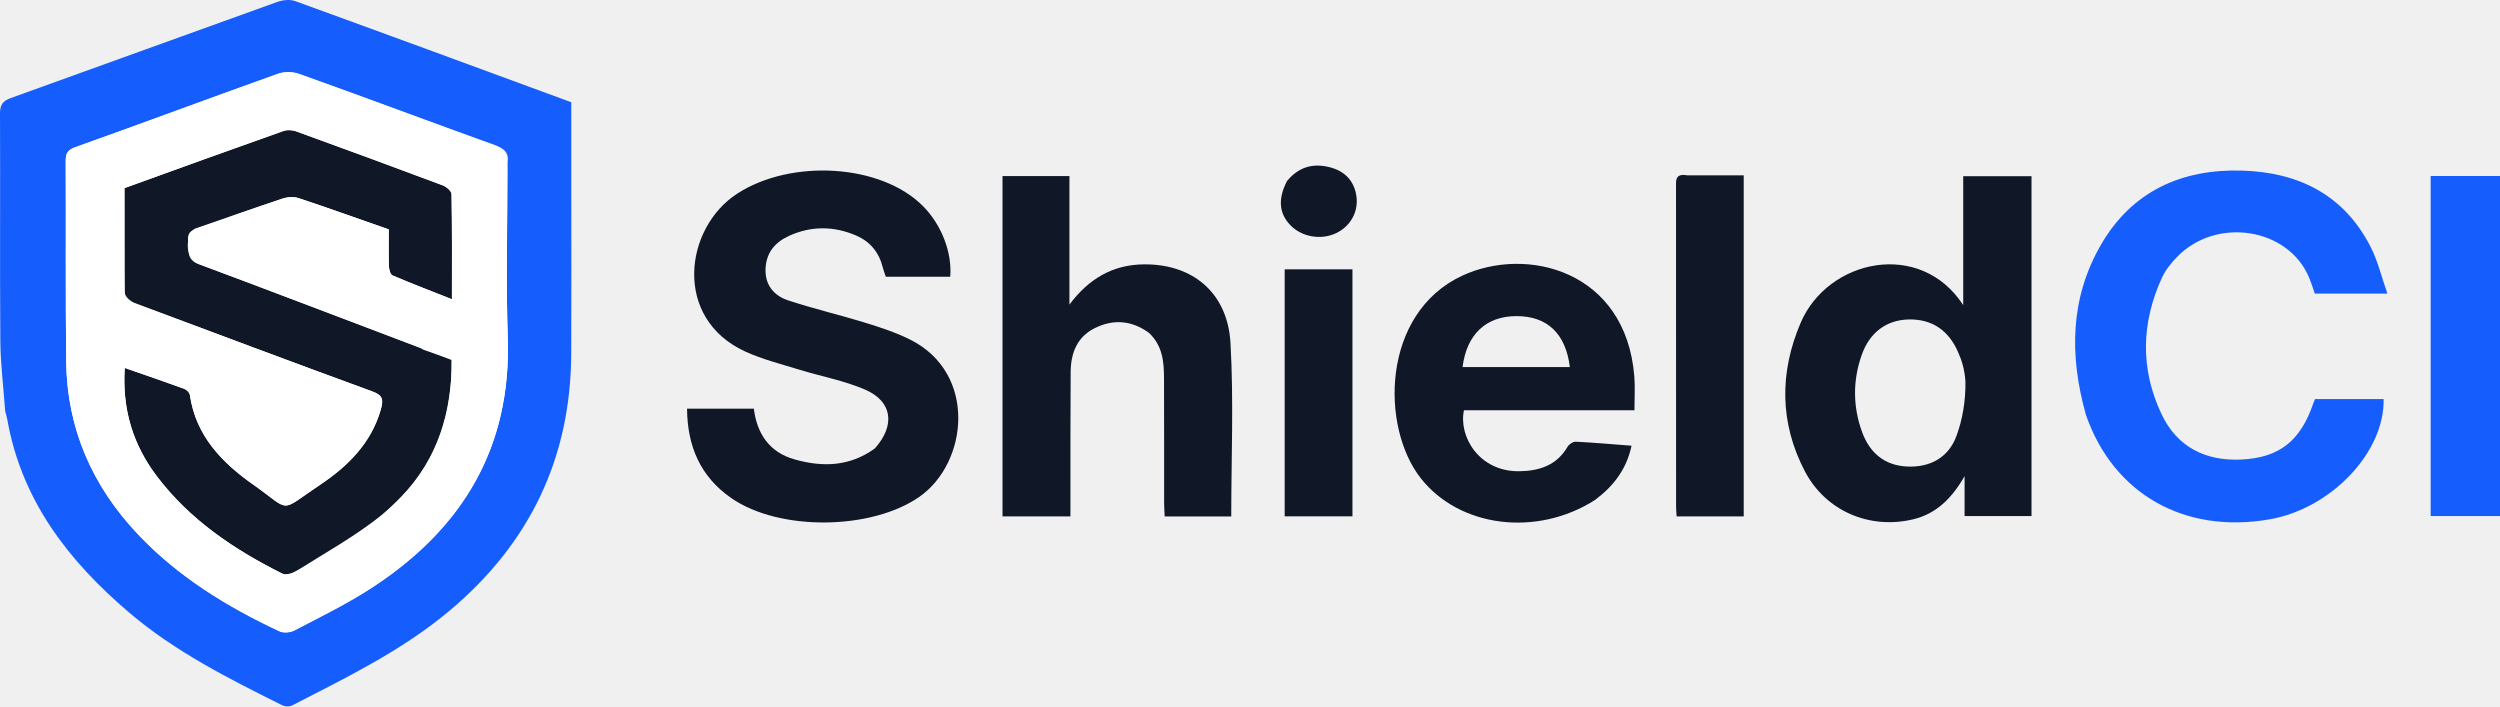
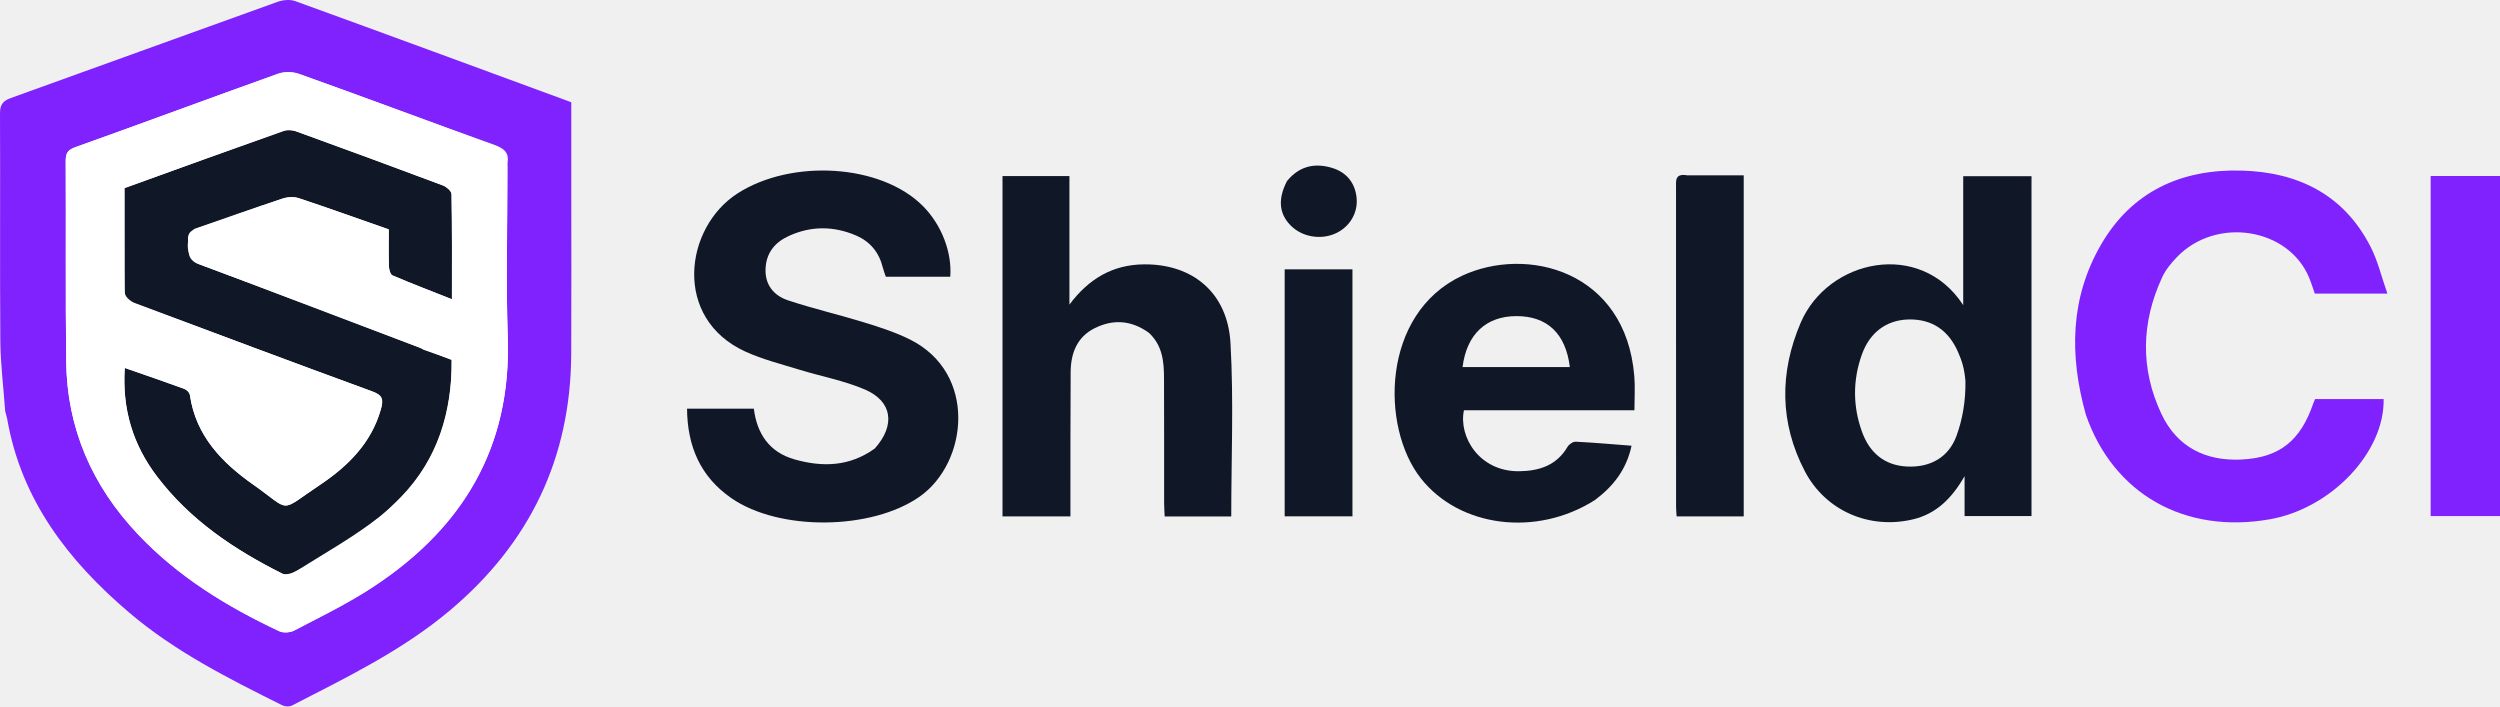
<svg xmlns="http://www.w3.org/2000/svg" version="1.1" id="Layer_1" x="0px" y="0px" enable-background="new 0 0 1024 1024" viewBox="86.15 375.81 900.85 254.55">
  <path fill="none" opacity="1" stroke="none" d=" M545,1025   C363.333,1025 182.167,1025 1,1025   C1,683.667 1,342.333 1,1   C342.333,1 683.667,1 1025,1   C1025,342.333 1025,683.667 1025,1025   C865.167,1025 705.333,1025 545,1025  M88.024,524.339   C88.263,525.131 88.589,525.908 88.73,526.717   C93.826,556.02 110.756,577.874 132.705,596.555   C149.284,610.667 168.575,620.332 187.871,629.964   C188.824,630.44 190.418,630.523 191.334,630.051   C211.101,619.878 231.139,610.198 248.346,595.706   C277.027,571.551 291.795,540.92 291.986,503.384   C292.089,483.228 292.004,463.071 292.004,442.914   C292.004,432.769 292.004,422.624 292.004,412.651   C258.636,400.39 225.624,388.217 192.549,376.219   C190.682,375.542 188.106,375.777 186.175,376.469   C154.127,387.954 122.142,399.615 90.1,411.115   C87.197,412.156 86.137,413.5 86.152,416.692   C86.281,444.011 86.066,471.332 86.273,498.65   C86.336,506.926 87.394,515.195 88.024,524.339  M401.104,537.667   C392.226,544.008 382.489,544.176 372.49,541.36   C363.301,538.773 358.892,531.998 357.787,523.059   C349.552,523.059 341.779,523.059 333.716,523.059   C333.832,536.594 338.492,547.55 349.653,555.288   C367.005,567.321 400.299,566.856 417.517,554.776   C434.97,542.53 438.393,510.296 414.07,498.155   C408.912,495.581 403.324,493.769 397.793,492.062   C388.61,489.229 379.216,487.059 370.103,484.032   C365.073,482.361 361.788,478.551 362.008,472.702   C362.227,466.9 365.393,463.111 370.461,460.805   C378.474,457.157 386.618,457.232 394.638,460.676   C399.646,462.826 402.889,466.708 404.224,472.09   C404.529,473.319 405.007,474.506 405.342,475.518   C413.338,475.518 420.966,475.518 428.571,475.518   C429.24,466.672 425.405,456.826 418.782,450.126   C403.652,434.822 371.241,432.987 351.802,445.58   C332.752,457.921 328.49,490.57 354.811,502.537   C360.959,505.332 367.634,507.001 374.123,509.003   C382.036,511.443 390.33,512.944 397.878,516.2   C407.717,520.445 408.875,529.042 401.104,537.667  M837.896,525.635   C847.665,553.847 873.393,568.344 904.079,562.926   C926.226,559.016 945.463,538.745 945.069,519.604   C936.818,519.604 928.565,519.604 920.353,519.604   C920.08,520.273 919.868,520.723 919.708,521.19   C915.123,534.6 907.604,540.717 893.857,541.396   C880.878,542.036 870.585,536.873 864.971,524.915   C857.329,508.639 857.729,492.045 865.255,475.742   C866.482,473.085 868.47,470.66 870.516,468.519   C884.636,453.74 910.778,457.833 918.244,475.928   C919.047,477.874 919.666,479.897 920.273,481.611   C928.887,481.611 937.139,481.611 946.423,481.611   C944.302,475.576 942.973,469.838 940.373,464.749   C930.755,445.918 914.266,437.844 893.938,437.279   C872.235,436.675 854.355,444.735 843.211,463.999   C832.086,483.228 831.792,503.876 837.896,525.635  M818.186,537.5   C818.186,504.764 818.186,472.027 818.186,439.307   C809.735,439.307 801.833,439.307 793.574,439.307   C793.574,454.809 793.574,470.005 793.574,485.755   C778.083,461.935 744.768,469.224 734.982,492.164   C727.335,510.091 727.407,528.192 736.498,545.601   C743.985,559.938 759.783,566.665 775.42,562.967   C783.557,561.043 789.256,555.783 794.067,547.378   C794.067,553.201 794.067,557.448 794.067,561.779   C802.299,561.779 810.167,561.779 818.186,561.779   C818.186,553.8 818.186,546.15 818.186,537.5  M500.448,496.008   C505.15,500.439 505.564,506.283 505.593,512.161   C505.668,527.158 505.613,542.155 505.629,557.152   C505.631,558.738 505.762,560.324 505.834,561.923   C514.082,561.923 521.859,561.923 529.82,561.923   C529.82,540.96 530.729,520.132 529.546,499.424   C528.51,481.305 515.952,470.935 498.435,471.066   C487.097,471.152 478.483,476.25 471.509,485.558   C471.509,470.091 471.509,454.625 471.509,439.256   C463.043,439.256 455.275,439.256 447.393,439.256   C447.393,480.25 447.393,520.984 447.393,561.899   C455.563,561.899 463.482,561.899 471.871,561.899   C471.871,560.073 471.869,558.454 471.871,556.835   C471.888,541.172 471.841,525.508 471.952,509.846   C472,503.133 474.215,497.263 480.565,494.09   C487.145,490.801 493.734,491.098 500.448,496.008  M661.221,555.761   C667.627,550.912 672.253,544.893 674.067,536.419   C667.139,535.889 660.552,535.299 653.951,534.974   C652.978,534.926 651.532,535.897 651.003,536.804   C647.079,543.536 640.74,545.523 633.616,545.614   C619.058,545.799 611.668,533.003 613.671,523.638   C634.025,523.638 654.453,523.638 675.104,523.638   C675.104,519.345 675.379,515.361 675.061,511.424   C671.971,473.163 636.161,464.351 612.993,475.174   C583.914,488.759 583.527,529.69 598.173,548.22   C612.076,565.81 639.784,569.435 661.221,555.761  M693.699,438.994   C689.635,438.191 690.085,440.923 690.087,443.479   C690.11,481.785 690.101,520.092 690.111,558.399   C690.111,559.517 690.23,560.636 690.302,561.899   C698.52,561.899 706.437,561.899 714.484,561.899   C714.484,520.841 714.484,480 714.484,438.993   C707.644,438.993 701.152,438.993 693.699,438.994  M987.003,461.5   C987.003,454.068 987.003,446.636 987.003,439.235   C978.322,439.235 970.226,439.235 962.016,439.235   C962.016,480.209 962.016,520.948 962.016,561.774   C970.431,561.774 978.631,561.774 987.003,561.774   C987.003,528.463 987.003,495.481 987.003,461.5  M549.07,520.5   C549.07,534.269 549.07,548.039 549.07,561.862   C557.528,561.862 565.444,561.862 573.495,561.862   C573.495,532.074 573.495,502.539 573.495,472.854   C565.261,472.854 557.322,472.854 549.07,472.854   C549.07,488.56 549.07,504.03 549.07,520.5  M549.701,441.356   C546.571,447.498 547.035,452.699 551.09,456.922   C555.213,461.216 562.167,462.429 567.642,459.809   C572.671,457.403 575.595,452.342 574.964,446.857   C574.351,441.531 571.226,437.896 566.306,436.36   C560.18,434.448 554.478,435.465 549.701,441.356  z" />
-   <path fill="#155dfc" opacity="1" stroke="none" d=" M88.01,523.903   C87.394,515.195 86.336,506.926 86.273,498.65   C86.066,471.332 86.281,444.011 86.152,416.692   C86.137,413.5 87.197,412.156 90.1,411.115   C122.142,399.615 154.127,387.954 186.175,376.469   C188.106,375.777 190.682,375.542 192.549,376.219   C225.624,388.217 258.636,400.39 292.004,412.651   C292.004,422.624 292.004,432.769 292.004,442.914   C292.004,463.071 292.089,483.228 291.986,503.384   C291.795,540.92 277.027,571.551 248.346,595.706   C231.139,610.198 211.101,619.878 191.334,630.051   C190.418,630.523 188.824,630.44 187.871,629.964   C168.575,620.332 149.284,610.667 132.705,596.555   C110.756,577.874 93.826,556.02 88.73,526.717   C88.589,525.908 88.263,525.131 88.01,523.903  M269,434.771   C269.762,430.97 267.948,429.325 264.431,428.061   C240.85,419.59 217.374,410.83 193.788,402.373   C191.579,401.581 188.599,401.558 186.396,402.347   C162.047,411.064 137.812,420.096 113.455,428.789   C110.475,429.852 109.809,431.163 109.824,434.038   C109.948,458.02 109.728,482.005 110.001,505.985   C110.279,530.372 119.486,551.206 136.274,568.762   C150.641,583.785 167.997,594.485 186.676,603.181   C188.161,603.873 190.596,603.81 192.056,603.059   C200.833,598.546 209.743,594.186 218.077,588.934   C251.94,567.592 270.652,537.884 269.129,496.667   C268.38,476.376 268.999,456.035 269,434.771  z" />
+   <path fill="#7F22FE" opacity="1" stroke="none" d=" M88.01,523.903   C87.394,515.195 86.336,506.926 86.273,498.65   C86.066,471.332 86.281,444.011 86.152,416.692   C86.137,413.5 87.197,412.156 90.1,411.115   C122.142,399.615 154.127,387.954 186.175,376.469   C188.106,375.777 190.682,375.542 192.549,376.219   C225.624,388.217 258.636,400.39 292.004,412.651   C292.004,422.624 292.004,432.769 292.004,442.914   C292.004,463.071 292.089,483.228 291.986,503.384   C291.795,540.92 277.027,571.551 248.346,595.706   C231.139,610.198 211.101,619.878 191.334,630.051   C190.418,630.523 188.824,630.44 187.871,629.964   C168.575,620.332 149.284,610.667 132.705,596.555   C110.756,577.874 93.826,556.02 88.73,526.717   C88.589,525.908 88.263,525.131 88.01,523.903  M269,434.771   C269.762,430.97 267.948,429.325 264.431,428.061   C240.85,419.59 217.374,410.83 193.788,402.373   C191.579,401.581 188.599,401.558 186.396,402.347   C162.047,411.064 137.812,420.096 113.455,428.789   C110.475,429.852 109.809,431.163 109.824,434.038   C109.948,458.02 109.728,482.005 110.001,505.985   C110.279,530.372 119.486,551.206 136.274,568.762   C150.641,583.785 167.997,594.485 186.676,603.181   C188.161,603.873 190.596,603.81 192.056,603.059   C200.833,598.546 209.743,594.186 218.077,588.934   C251.94,567.592 270.652,537.884 269.129,496.667   C268.38,476.376 268.999,456.035 269,434.771  z" />
  <path fill="#101828" opacity="1" stroke="none" d=" M401.38,537.415   C408.875,529.042 407.717,520.445 397.878,516.2   C390.33,512.944 382.036,511.443 374.123,509.003   C367.634,507.001 360.959,505.332 354.811,502.537   C328.49,490.57 332.752,457.921 351.802,445.58   C371.241,432.987 403.652,434.822 418.782,450.126   C425.405,456.826 429.24,466.672 428.571,475.518   C420.966,475.518 413.338,475.518 405.342,475.518   C405.007,474.506 404.529,473.319 404.224,472.09   C402.889,466.708 399.646,462.826 394.638,460.676   C386.618,457.232 378.474,457.157 370.461,460.805   C365.393,463.111 362.227,466.9 362.008,472.702   C361.788,478.551 365.073,482.361 370.103,484.032   C379.216,487.059 388.61,489.229 397.793,492.062   C403.324,493.769 408.912,495.581 414.07,498.155   C438.393,510.296 434.97,542.53 417.517,554.776   C400.299,566.856 367.005,567.321 349.653,555.288   C338.492,547.55 333.832,536.594 333.716,523.059   C341.779,523.059 349.552,523.059 357.787,523.059   C358.892,531.998 363.301,538.773 372.49,541.36   C382.489,544.176 392.226,544.008 401.38,537.415  z" />
-   <path fill="#155dfc" opacity="1" stroke="none" d=" M837.775,525.256   C831.792,503.876 832.086,483.228 843.211,463.999   C854.355,444.735 872.235,436.675 893.938,437.279   C914.266,437.844 930.755,445.918 940.373,464.749   C942.973,469.838 944.302,475.576 946.423,481.611   C937.139,481.611 928.887,481.611 920.273,481.611   C919.666,479.897 919.047,477.874 918.244,475.928   C910.778,457.833 884.636,453.74 870.516,468.519   C868.47,470.66 866.482,473.085 865.255,475.742   C857.729,492.045 857.329,508.639 864.971,524.915   C870.585,536.873 880.878,542.036 893.857,541.396   C907.604,540.717 915.123,534.6 919.708,521.19   C919.868,520.723 920.08,520.273 920.353,519.604   C928.565,519.604 936.818,519.604 945.069,519.604   C945.463,538.745 926.226,559.016 904.079,562.926   C873.393,568.344 847.665,553.847 837.775,525.256  z" />
+   <path fill="#7F22FE" opacity="1" stroke="none" d=" M837.775,525.256   C831.792,503.876 832.086,483.228 843.211,463.999   C854.355,444.735 872.235,436.675 893.938,437.279   C914.266,437.844 930.755,445.918 940.373,464.749   C942.973,469.838 944.302,475.576 946.423,481.611   C937.139,481.611 928.887,481.611 920.273,481.611   C919.666,479.897 919.047,477.874 918.244,475.928   C910.778,457.833 884.636,453.74 870.516,468.519   C868.47,470.66 866.482,473.085 865.255,475.742   C857.729,492.045 857.329,508.639 864.971,524.915   C870.585,536.873 880.878,542.036 893.857,541.396   C907.604,540.717 915.123,534.6 919.708,521.19   C919.868,520.723 920.08,520.273 920.353,519.604   C928.565,519.604 936.818,519.604 945.069,519.604   C945.463,538.745 926.226,559.016 904.079,562.926   C873.393,568.344 847.665,553.847 837.775,525.256  z" />
  <path fill="#101828" opacity="1" stroke="none" d="M 818.186 538 C 818.186 546.15 818.186 553.8 818.186 561.779 C 810.167 561.779 802.299 561.779 794.067 561.779 C 794.067 557.448 794.067 553.201 794.067 547.378 C 789.256 555.783 783.557 561.043 775.42 562.967 C 759.783 566.665 743.985 559.938 736.498 545.601 C 727.407 528.192 727.335 510.091 734.982 492.164 C 744.768 469.224 778.083 461.935 793.574 485.755 C 793.574 470.005 793.574 454.809 793.574 439.307 C 801.833 439.307 809.735 439.307 818.186 439.307 C 818.186 472.027 818.186 504.764 818.186 538 M 794.375 513.129 C 793.988 508.568 793.12 505.864 791.678 502.589 C 788.308 494.935 782.417 490.675 773.716 490.932 C 765.988 491.159 759.905 495.528 757.031 503.623 C 753.756 512.845 753.782 522.252 757.116 531.439 C 759.832 538.924 765.178 543.565 773.436 543.922 C 781.801 544.283 788.355 540.556 791.159 532.851 C 793.309 526.944 794.489 520.345 794.375 513.129 Z" />
  <path fill="#101828" opacity="1" stroke="none" d=" M500.169,495.75   C493.734,491.098 487.145,490.801 480.565,494.09   C474.215,497.263 472,503.133 471.952,509.846   C471.841,525.508 471.888,541.172 471.871,556.835   C471.869,558.454 471.871,560.073 471.871,561.899   C463.482,561.899 455.563,561.899 447.393,561.899   C447.393,520.984 447.393,480.25 447.393,439.256   C455.275,439.256 463.043,439.256 471.509,439.256   C471.509,454.625 471.509,470.091 471.509,485.558   C478.483,476.25 487.097,471.152 498.435,471.066   C515.952,470.935 528.51,481.305 529.546,499.424   C530.729,520.132 529.82,540.96 529.82,561.923   C521.859,561.923 514.082,561.923 505.834,561.923   C505.762,560.324 505.631,558.738 505.629,557.152   C505.613,542.155 505.668,527.158 505.593,512.161   C505.564,506.283 505.15,500.439 500.169,495.75  z" />
  <path fill="#101828" opacity="1" stroke="none" d=" M660.919,555.959   C639.784,569.435 612.076,565.81 598.173,548.22   C583.527,529.69 583.914,488.759 612.993,475.174   C636.161,464.351 671.971,473.163 675.061,511.424   C675.379,515.361 675.104,519.345 675.104,523.638   C654.453,523.638 634.025,523.638 613.671,523.638   C611.668,533.003 619.058,545.799 633.616,545.614   C640.74,545.523 647.079,543.536 651.003,536.804   C651.532,535.897 652.978,534.926 653.951,534.974   C660.552,535.299 667.139,535.889 674.067,536.419   C672.253,544.893 667.627,550.912 660.919,555.959  M630.501,508.068   C637.594,508.068 644.686,508.068 651.825,508.068   C650.343,495.953 643.636,489.703 632.568,489.718   C621.682,489.733 614.656,496.23 613.171,508.068   C618.649,508.068 624.076,508.068 630.501,508.068  z" />
  <path fill="#101828" opacity="1" stroke="none" d=" M694.18,438.994   C701.152,438.993 707.644,438.993 714.484,438.993   C714.484,480 714.484,520.841 714.484,561.899   C706.437,561.899 698.52,561.899 690.302,561.899   C690.23,560.636 690.111,559.517 690.111,558.399   C690.101,520.092 690.11,481.785 690.087,443.479   C690.085,440.923 689.635,438.191 694.18,438.994  z" />
-   <path fill="#155dfc" opacity="1" stroke="none" d=" M987.003,462   C987.003,495.481 987.003,528.463 987.003,561.774   C978.631,561.774 970.431,561.774 962.016,561.774   C962.016,520.948 962.016,480.209 962.016,439.235   C970.226,439.235 978.322,439.235 987.003,439.235   C987.003,446.636 987.003,454.068 987.003,462  z" />
+   <path fill="#7F22FE" opacity="1" stroke="none" d=" M987.003,462   C987.003,495.481 987.003,528.463 987.003,561.774   C978.631,561.774 970.431,561.774 962.016,561.774   C962.016,520.948 962.016,480.209 962.016,439.235   C970.226,439.235 978.322,439.235 987.003,439.235   C987.003,446.636 987.003,454.068 987.003,462  z" />
  <path fill="#101828" opacity="1" stroke="none" d=" M549.07,520   C549.07,504.03 549.07,488.56 549.07,472.854   C557.322,472.854 565.261,472.854 573.495,472.854   C573.495,502.539 573.495,532.074 573.495,561.862   C565.444,561.862 557.528,561.862 549.07,561.862   C549.07,548.039 549.07,534.269 549.07,520  z" />
  <path fill="#101828" opacity="1" stroke="none" d=" M549.906,441.046   C554.478,435.465 560.18,434.448 566.306,436.36   C571.226,437.896 574.351,441.531 574.964,446.857   C575.595,452.342 572.671,457.403 567.642,459.809   C562.167,462.429 555.213,461.216 551.09,456.922   C547.035,452.699 546.571,447.498 549.906,441.046  z" />
  <path fill="#101828" opacity="1" stroke="none" d=" M156.186,458.293   C152.368,462.123 153.345,469.25 157.613,470.871   C187.934,482.39 218.272,493.867 248.957,505.491   C248.897,524.142 244.057,541.119 230.552,554.97   C219.339,566.47 206.238,575.266 191.778,582.1   C190.624,582.646 188.823,582.974 187.792,582.46   C170.313,573.747 154.387,563.001 142.461,547.134   C133.985,535.858 130.171,523.201 131.091,508.419   C138.579,510.993 145.901,513.46 153.166,516.087   C153.858,516.338 154.516,517.54 154.64,518.381   C156.804,533.029 166.317,542.666 177.579,550.571   C191.399,560.272 186.352,560.605 201.415,550.555   C211.36,543.92 219.942,535.53 223.43,523.232   C224.454,519.621 223.978,518.188 220.256,516.829   C191.649,506.386 163.128,495.707 134.632,484.966   C133.18,484.419 131.18,482.646 131.155,481.409   C130.899,468.763 130.998,456.109 130.998,443.637   C150.06,436.702 168.791,429.835 187.585,423.141   C189.216,422.559 191.429,422.624 193.074,423.216   C210.634,429.54 228.15,435.99 245.621,442.558   C246.969,443.065 248.831,444.711 248.853,445.858   C249.088,458.159 248.999,470.466 248.999,483.641   C241.518,480.679 234.422,477.956 227.437,474.974   C226.703,474.66 226.328,472.823 226.294,471.678   C226.163,467.359 226.241,463.035 226.241,458.45   C215.14,454.599 204.223,450.715 193.218,447.098   C191.578,446.56 189.403,446.904 187.684,447.471   C177.272,450.904 166.92,454.521 156.186,458.293  z" />
  <path fill="#FFFFFF" opacity="1" stroke="none" d=" M259.522,426.478   C268.999,429.67 268.999,429.67 268.999,438.937   C268.999,458.594 268.487,478.268 269.108,497.906   C270.344,537.011 252.945,565.887 221.166,586.904   C211.996,592.969 202.001,597.803 192.264,602.974   C190.78,603.762 188.304,604.01 186.847,603.322   C167.916,594.391 150.214,583.59 135.72,568.198   C119.324,550.788 110.294,530.192 110.008,506.175   C109.721,482.023 109.944,457.865 109.828,433.71   C109.815,430.989 110.514,429.835 113.294,428.843   C137.658,420.15 161.902,411.121 186.267,402.43   C188.597,401.599 191.751,401.69 194.102,402.53   C215.851,410.293 237.507,418.314 259.522,426.478  M238.753,501.836   C238.321,501.586 237.914,501.27 237.453,501.095   C210.965,491.037 184.527,480.841 157.93,471.08   C153.115,469.313 154.353,466.121 153.937,462.866   C153.482,459.309 155.476,458.587 158.257,457.664   C168.196,454.366 178.005,450.675 187.939,447.361   C189.782,446.747 192.164,446.638 193.982,447.242   C204.681,450.801 215.288,454.64 226.241,458.496   C226.241,462.999 226.152,467.484 226.305,471.961   C226.343,473.061 226.898,474.783 227.684,475.116   C234.583,478.046 241.588,480.726 248.997,483.651   C248.997,470.501 249.07,458.033 248.859,445.569   C248.842,444.563 247.05,443.138 245.798,442.668   C228.167,436.06 210.494,429.561 192.8,423.122   C191.572,422.675 189.941,422.48 188.756,422.898   C169.512,429.697 150.31,436.615 130.998,443.541   C130.998,455.727 131.097,467.72 130.931,479.709   C130.888,482.805 131.828,484.11 134.853,485.219   C163.294,495.641 191.61,506.404 220.068,516.776   C224.086,518.24 224.387,519.718 223.307,523.506   C219.846,535.648 211.344,543.882 201.566,550.434   C186.327,560.645 191.437,560.307 177.335,550.384   C166.067,542.456 156.662,532.74 154.548,518.081   C154.428,517.25 153.282,516.228 152.391,515.901   C145.389,513.326 138.333,510.899 131.112,508.363   C130.084,523.405 134.153,536.291 142.942,547.783   C154.894,563.408 170.78,573.941 188.056,582.629   C189.16,583.185 191.318,582.598 192.534,581.829   C202.824,575.323 213.572,569.367 223.104,561.874   C241.171,547.673 249.329,528.421 248.855,505.453   C245.654,504.268 242.591,503.134 238.753,501.836  z" />
</svg>
